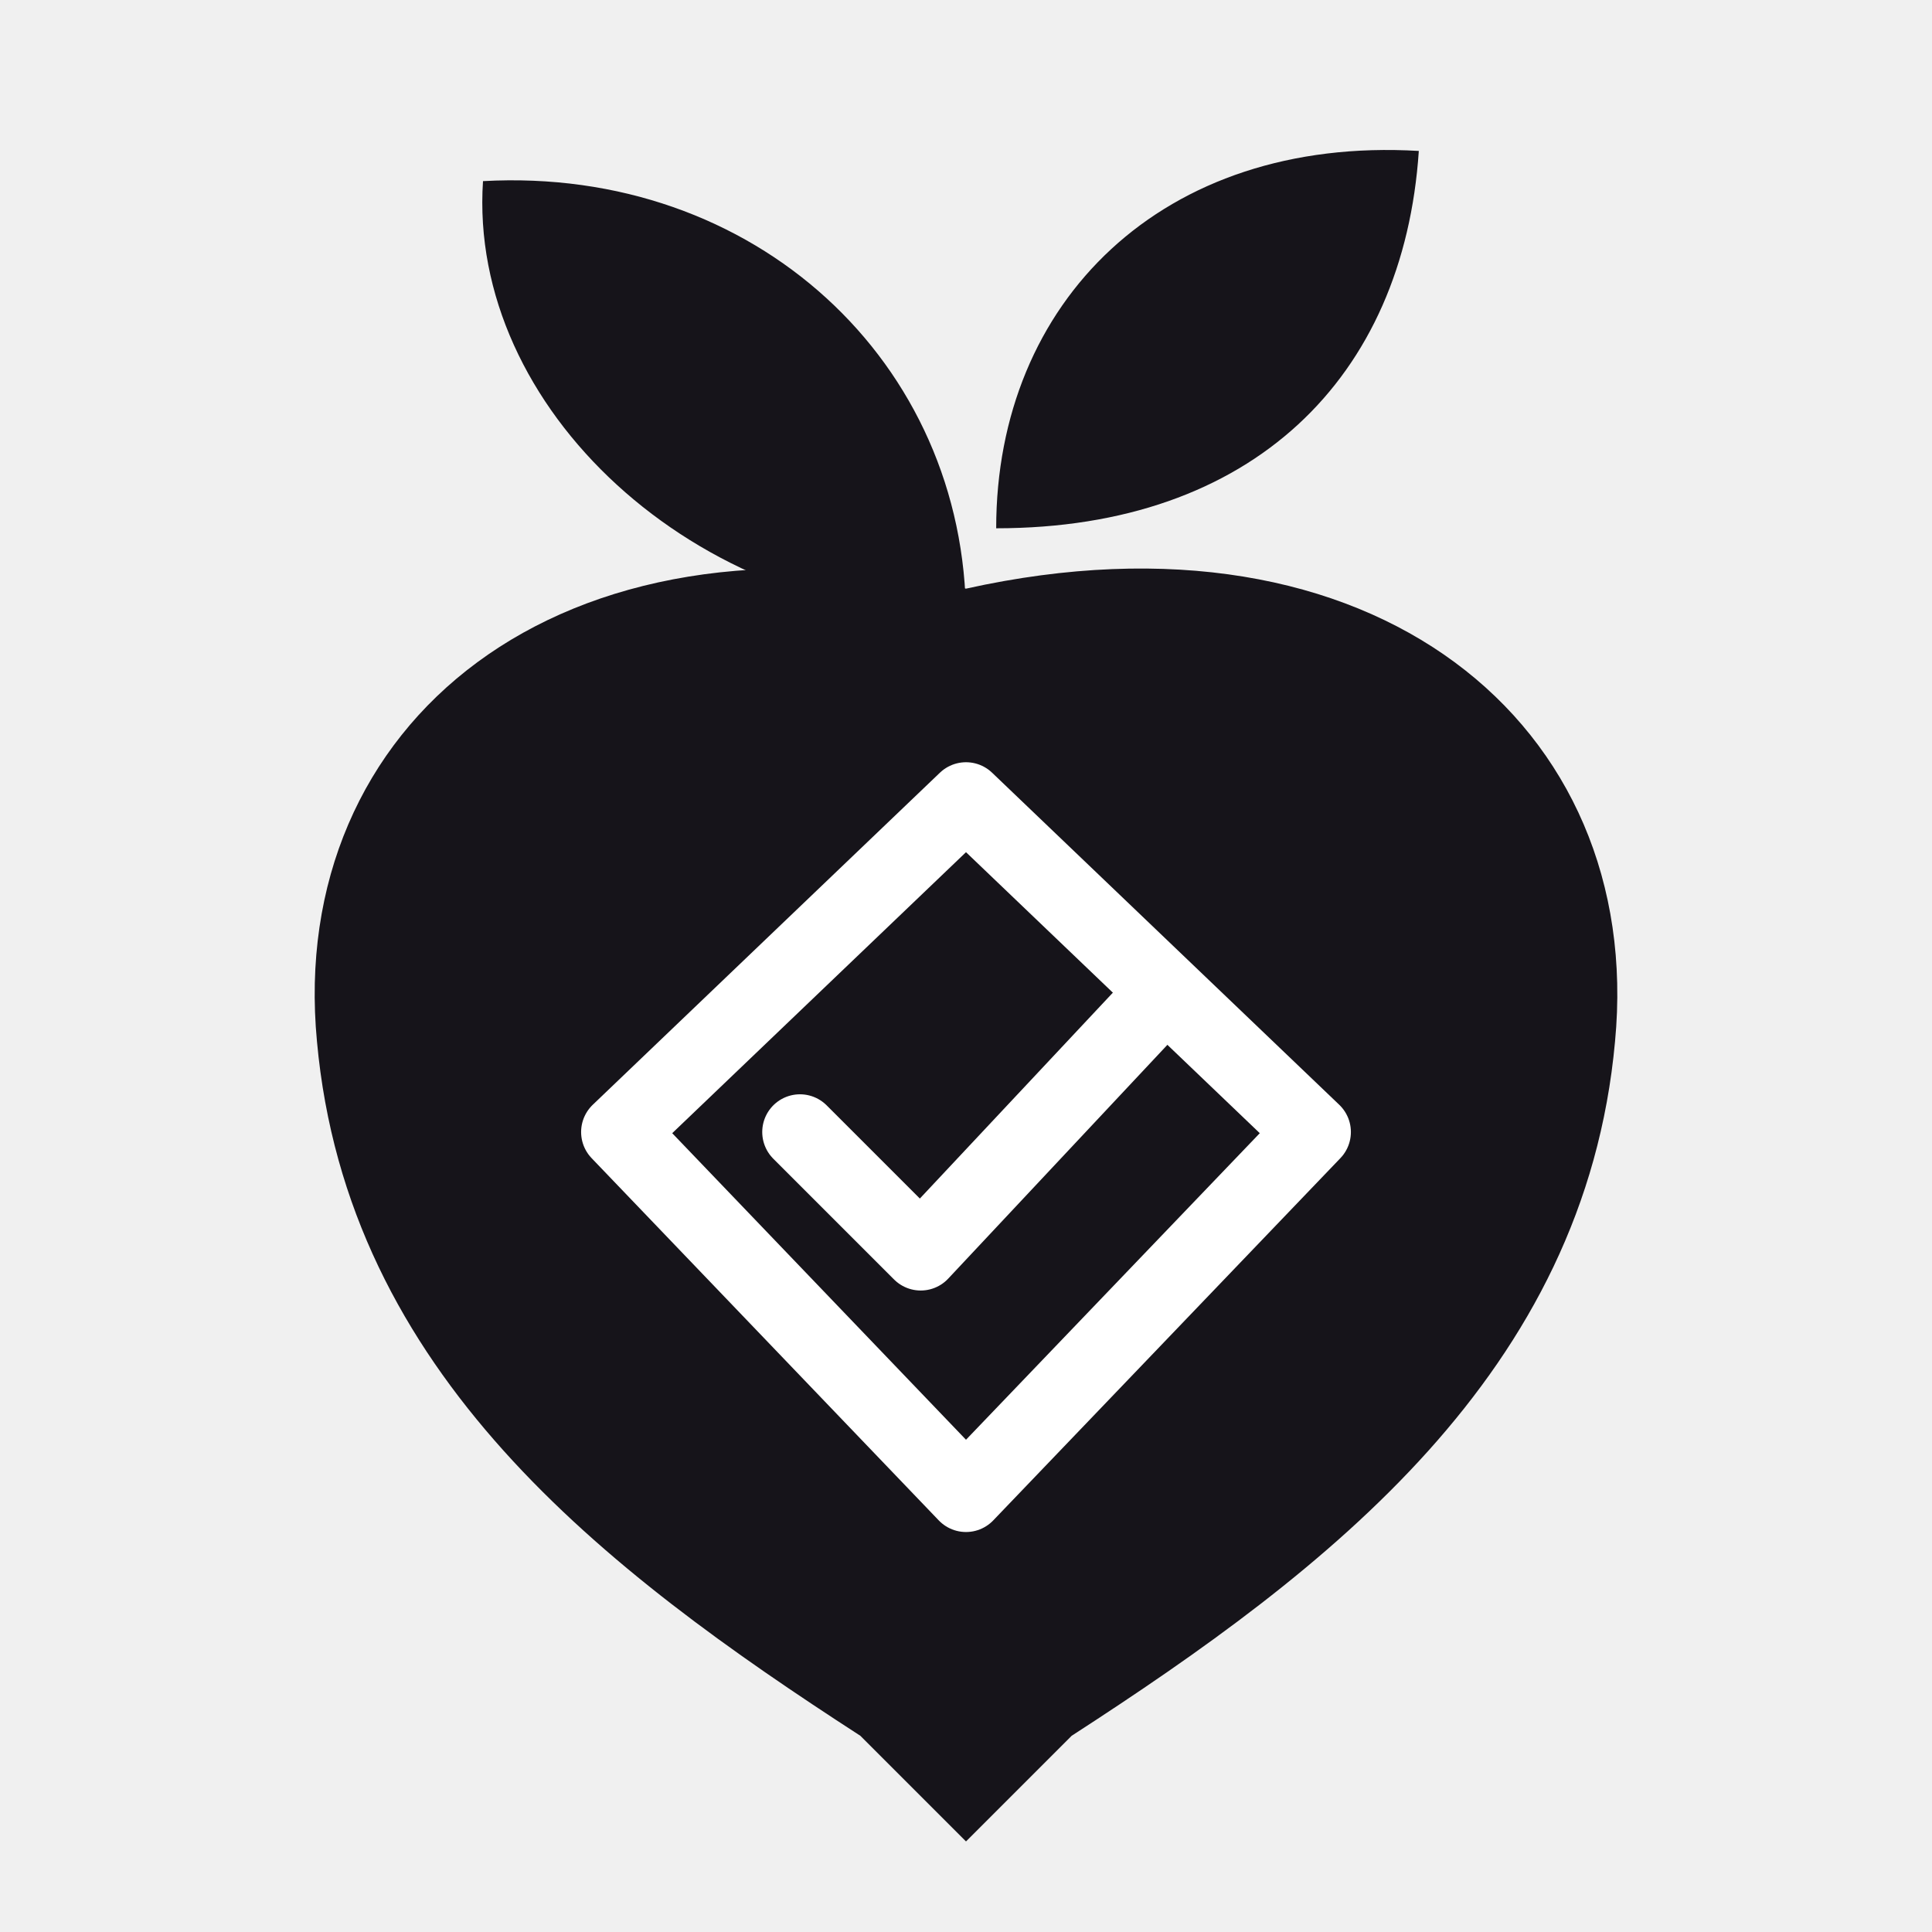
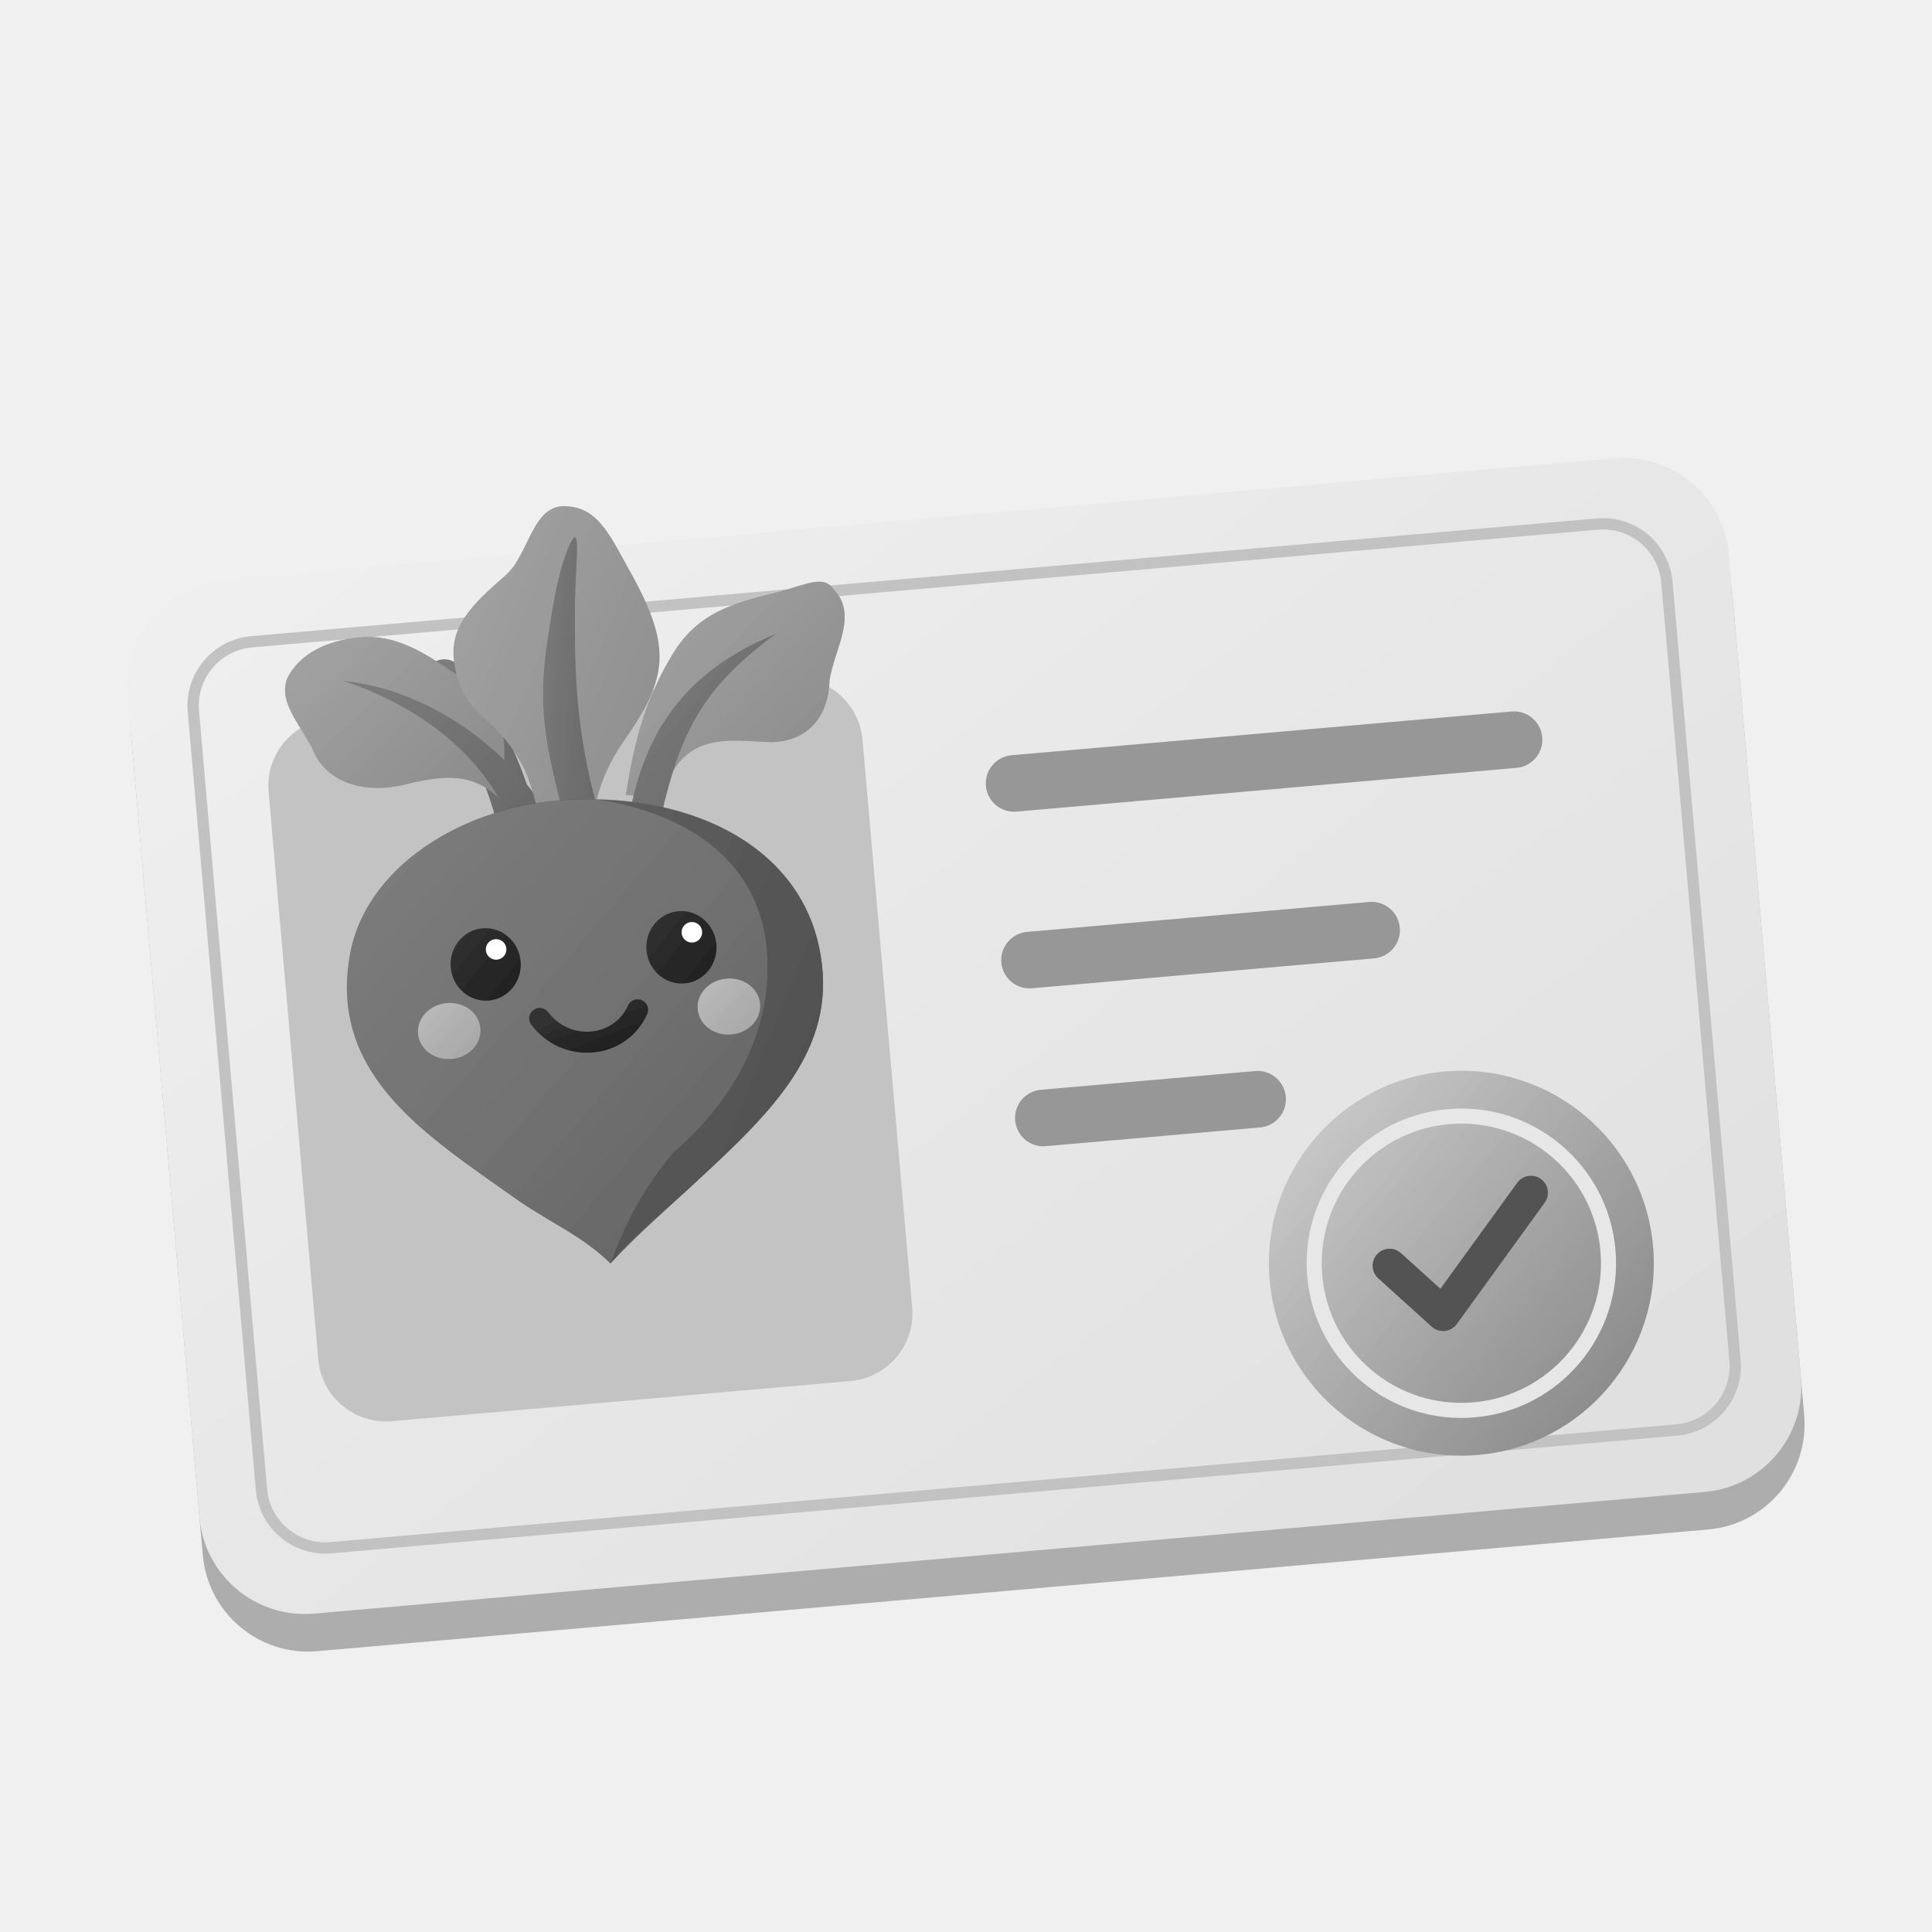
- <svg xmlns="http://www.w3.org/2000/svg" viewBox="0 0 128 128" width="128" height="128" fill="none" role="img" aria-label="entity">
-   <path d="M64 41C46 41 31 27 32 12c18-1 32 12 32 29ZM66 35C66 20 77 9 94 10c-1 15-11 25-28 25Z" fill="#16141A" />
-   <path d="M64 39C37 33 19 48 21 69c2 22 19 35 36 46l7 7 7-7c17-11 34-24 36-46 2-21-16-36-43-30Z" fill="#16141A" />
-   <g color="#FFFFFF" stroke="currentColor" stroke-width="5" stroke-linecap="round" stroke-linejoin="round">
-     <path d="m64 53 23 22-23 24-23-24Z" />
-     <path d="m53 75 8 8 15-16" />
+ <svg xmlns="http://www.w3.org/2000/svg" viewBox="0 0 512 512" width="512" height="512" fill="none" role="img" aria-label="entity beetroot identity card">
+   <defs>
+     <linearGradient id="bt-entity-mono-beet" x1="0" y1="0" x2="1" y2="1">
+       <stop offset="0" stop-color="#D44C8A" />
+       <stop offset="0.5" stop-color="#C73A7D" />
+       <stop offset="1" stop-color="#B02768" />
+     </linearGradient>
+     <linearGradient id="bt-entity-mono-shade" x1="0" y1="0" x2="1" y2="1">
+       <stop offset="0" stop-color="#A62665" />
+       <stop offset="1" stop-color="#8B1952" />
+     </linearGradient>
+     <linearGradient id="bt-entity-mono-leaf" x1="0" y1="0" x2="1" y2="1">
+       <stop offset="0" stop-color="#51B777" />
+       <stop offset="1" stop-color="#329C60" />
+     </linearGradient>
+     <linearGradient id="bt-entity-mono-stem" x1="0" y1="0" x2="1" y2="1">
+       <stop offset="0" stop-color="#348D53" />
+       <stop offset="1" stop-color="#247646" />
+     </linearGradient>
+     <linearGradient id="bt-entity-mono-cheek" x1="0" y1="0" x2="1" y2="1">
+       <stop offset="0" stop-color="#F6A3CD" />
+       <stop offset="1" stop-color="#EC84B6" />
+     </linearGradient>
+     <linearGradient id="bt-entity-mono-eye" x1="0" y1="0" x2="1" y2="1">
+       <stop offset="0" stop-color="#650F39" />
+       <stop offset="1" stop-color="#3A0B24" />
+     </linearGradient>
+     <linearGradient id="bt-entity-mono-teal" x1="0" y1="0" x2="1" y2="1">
+       <stop offset="0" stop-color="#51BDB8" />
+       <stop offset="1" stop-color="#37ABA8" />
+     </linearGradient>
+     <linearGradient id="bt-entity-mono-teal-side" x1="0" y1="0" x2="1" y2="1">
+       <stop offset="0" stop-color="#298F90" />
+       <stop offset="1" stop-color="#1B7378" />
+     </linearGradient>
+     <linearGradient id="bt-entity-mono-orange" x1="0" y1="0" x2="1" y2="1">
+       <stop offset="0" stop-color="#FFAF64" />
+       <stop offset="0.5" stop-color="#F77A27" />
+       <stop offset="1" stop-color="#D95517" />
+     </linearGradient>
+     <linearGradient id="bt-entity-mono-orange-side" x1="0" y1="0" x2="1" y2="1">
+       <stop offset="0" stop-color="#F58A38" />
+       <stop offset="1" stop-color="#DD611F" />
+     </linearGradient>
+     <linearGradient id="bt-entity-mono-indigo" x1="0" y1="0" x2="1" y2="1">
+       <stop offset="0" stop-color="#9890F1" />
+       <stop offset="0.5" stop-color="#716BD1" />
+       <stop offset="1" stop-color="#514CA5" />
+     </linearGradient>
+     <linearGradient id="bt-entity-mono-blue" x1="0" y1="0" x2="1" y2="1">
+       <stop offset="0" stop-color="#79ABE9" />
+       <stop offset="0.5" stop-color="#447EC8" />
+       <stop offset="1" stop-color="#295EA5" />
+     </linearGradient>
+     <linearGradient id="bt-entity-mono-silver" x1="0" y1="0" x2="1" y2="1">
+       <stop offset="0" stop-color="#E5EAF1" />
+       <stop offset="0.5" stop-color="#B2C0D0" />
+       <stop offset="1" stop-color="#6F849D" />
+     </linearGradient>
+     <linearGradient id="bt-entity-mono-card" x1="0" y1="0" x2="1" y2="1">
+       <stop offset="0" stop-color="#F7EDF4" />
+       <stop offset="1" stop-color="#E9DBE5" />
+     </linearGradient>
+     <linearGradient id="bt-entity-mono-amber" x1="0" y1="0" x2="1" y2="1">
+       <stop offset="0" stop-color="#F5CD7A" />
+       <stop offset="0.5" stop-color="#D99E3D" />
+       <stop offset="1" stop-color="#B27521" />
+     </linearGradient>
+     <linearGradient id="bt-entity-mono-palette" x1="0" y1="0" x2="1" y2="1">
+       <stop offset="0" stop-color="#F5D2E9" />
+       <stop offset="0.5" stop-color="#DE9AC6" />
+       <stop offset="1" stop-color="#B96FA5" />
+     </linearGradient>
+   </defs>
+   <defs>
+     <filter id="bt-entity-mono-gray">
+       <feColorMatrix type="saturate" values="0" />
+     </filter>
+   </defs>
+   <g filter="url(#bt-entity-mono-gray)">
+     <g transform="rotate(-5 256 280)">
+       <rect x="43" y="147" width="426" height="275" rx="28" fill="#BCA8B7" />
+       <rect x="43" y="137" width="426" height="275" rx="28" fill="url(#bt-entity-mono-card)" />
+       <rect x="60" y="154" width="392" height="241" rx="17" stroke="#CFBEC9" stroke-width="3" fill="none" />
+       <rect x="78" y="176" width="158" height="187" rx="18" fill="#CEBFCB" />
+       <defs>
+         <clipPath id="bt-entity-mono-portrait">
+           <path d="M69 118h176v245H69Z" />
+         </clipPath>
+       </defs>
+       <g clip-path="url(#bt-entity-mono-portrait)">
+         <g transform="translate(78 115) scale(.62)">
+           <g>
+             <path d="M105 151C101 126 93 105 79 86" fill="none" stroke="url(#bt-entity-mono-stem)" stroke-width="17" stroke-linecap="round" />
+             <path d="M98 139C88 127 76 127 61 129 40 133 24 125 20 110 14 97 8 89 12 80 18 70 30 65 45 65 62 65 75 77 85 85 98 93 108 106 98 139Z" fill="url(#bt-entity-mono-leaf)" />
+             <path d="M102 150C95 125 73 99 36 83 73 90 104 119 118 147Z" fill="url(#bt-entity-mono-stem)" />
+             <path d="M125 149C125 125 126 105 120 87 110 61 96 63 94 40 92 23 104 14 119 3 130-5 133-27 148-24 162-22 166-7 173 8 187 40 184 53 164 77 146 98 144 119 143 149Z" fill="url(#bt-entity-mono-leaf)" transform="translate(-10 41)" />
+             <path d="M125 150C120 119 117 102 125 71 128 58 133 39 139 31 143 27 138 48 137 64 134 95 134 119 140 150Z" fill="url(#bt-entity-mono-stem)" />
+             <path d="M152 142C158 118 164 102 177 84 188 69 201 65 220 62 235 60 244 55 248 62 258 74 246 88 243 101 241 117 231 126 216 125 198 123 178 116 167 145Z" fill="url(#bt-entity-mono-leaf)" />
+             <path d="M153 150C162 118 180 92 222 79 189 99 178 117 167 150Z" fill="url(#bt-entity-mono-stem)" />
+             <path d="M128 142C83 140 37 163 28 202 16 251 55 280 89 309 103 321 117 328 128 341 139 329 153 321 168 309 203 282 232 258 229 218 226 172 182 144 128 142Z" fill="url(#bt-entity-mono-beet)" />
+             <path d="M140 143C184 154 209 181 206 219 204 252 183 279 159 296 146 309 137 322 128 341 140 330 154 320 168 309 203 282 232 258 229 218 226 177 191 149 140 143Z" fill="url(#bt-entity-mono-shade)" opacity=".85" />
+             <ellipse cx="86" cy="209" rx="15" ry="15.5" fill="url(#bt-entity-mono-eye)" />
+             <ellipse cx="170" cy="209" rx="15" ry="15.5" fill="url(#bt-entity-mono-eye)" />
+             <circle cx="91" cy="203" r="4.4" fill="#FFF" />
+             <circle cx="175" cy="203" r="4.4" fill="#FFF" />
+             <ellipse cx="68" cy="236" rx="13.4" ry="12" fill="url(#bt-entity-mono-cheek)" />
+             <ellipse cx="188" cy="236" rx="13.4" ry="12" fill="url(#bt-entity-mono-cheek)" />
+             <path d="M107 234C117 250 140 250 149 234" stroke="url(#bt-entity-mono-eye)" stroke-width="9" stroke-linecap="round" />
+           </g>
+         </g>
+       </g>
+       <path d="M275 209h133m-133 47h91m-91 42h57" stroke="#A791A0" stroke-width="15" stroke-linecap="round" />
+       <circle cx="382" cy="346" r="51" fill="url(#bt-entity-mono-amber)" />
+       <circle cx="382" cy="346" r="39" fill="none" stroke="#FFE4A7" stroke-width="4" />
+       <path d="m363 345 13 14 26-30" stroke="#714C1C" stroke-width="9" stroke-linecap="round" stroke-linejoin="round" />
+     </g>
  </g>
</svg>
